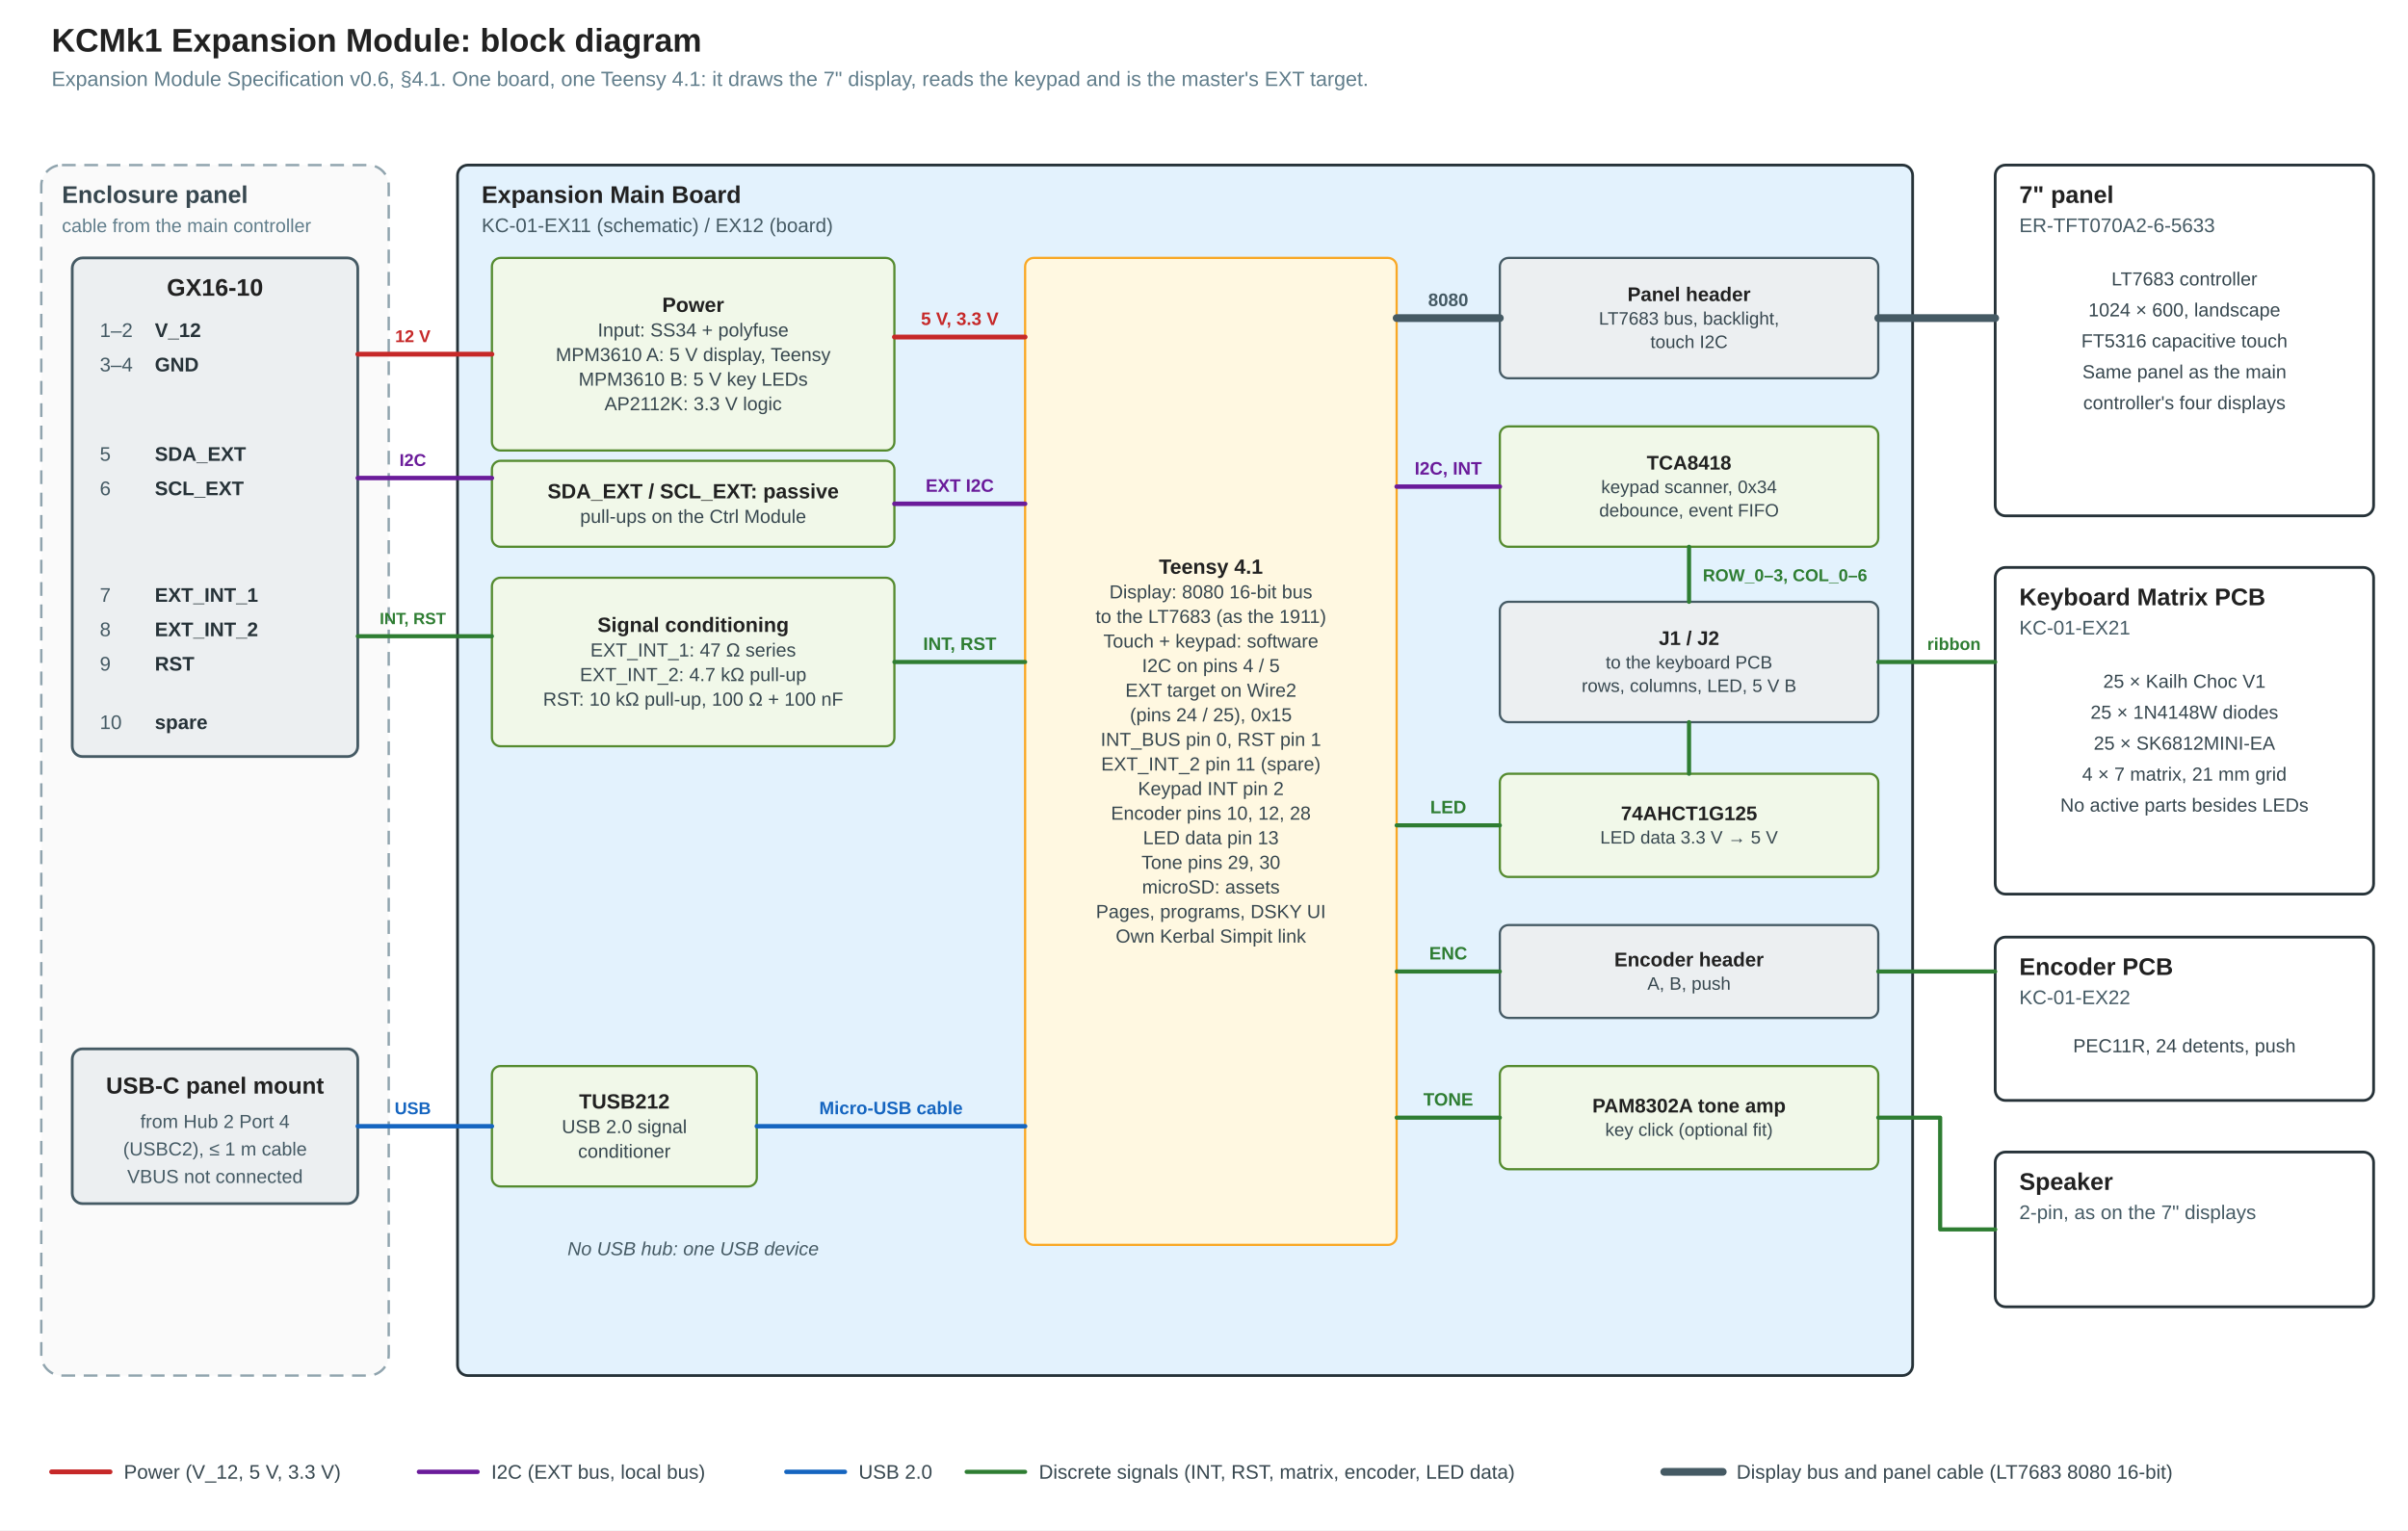
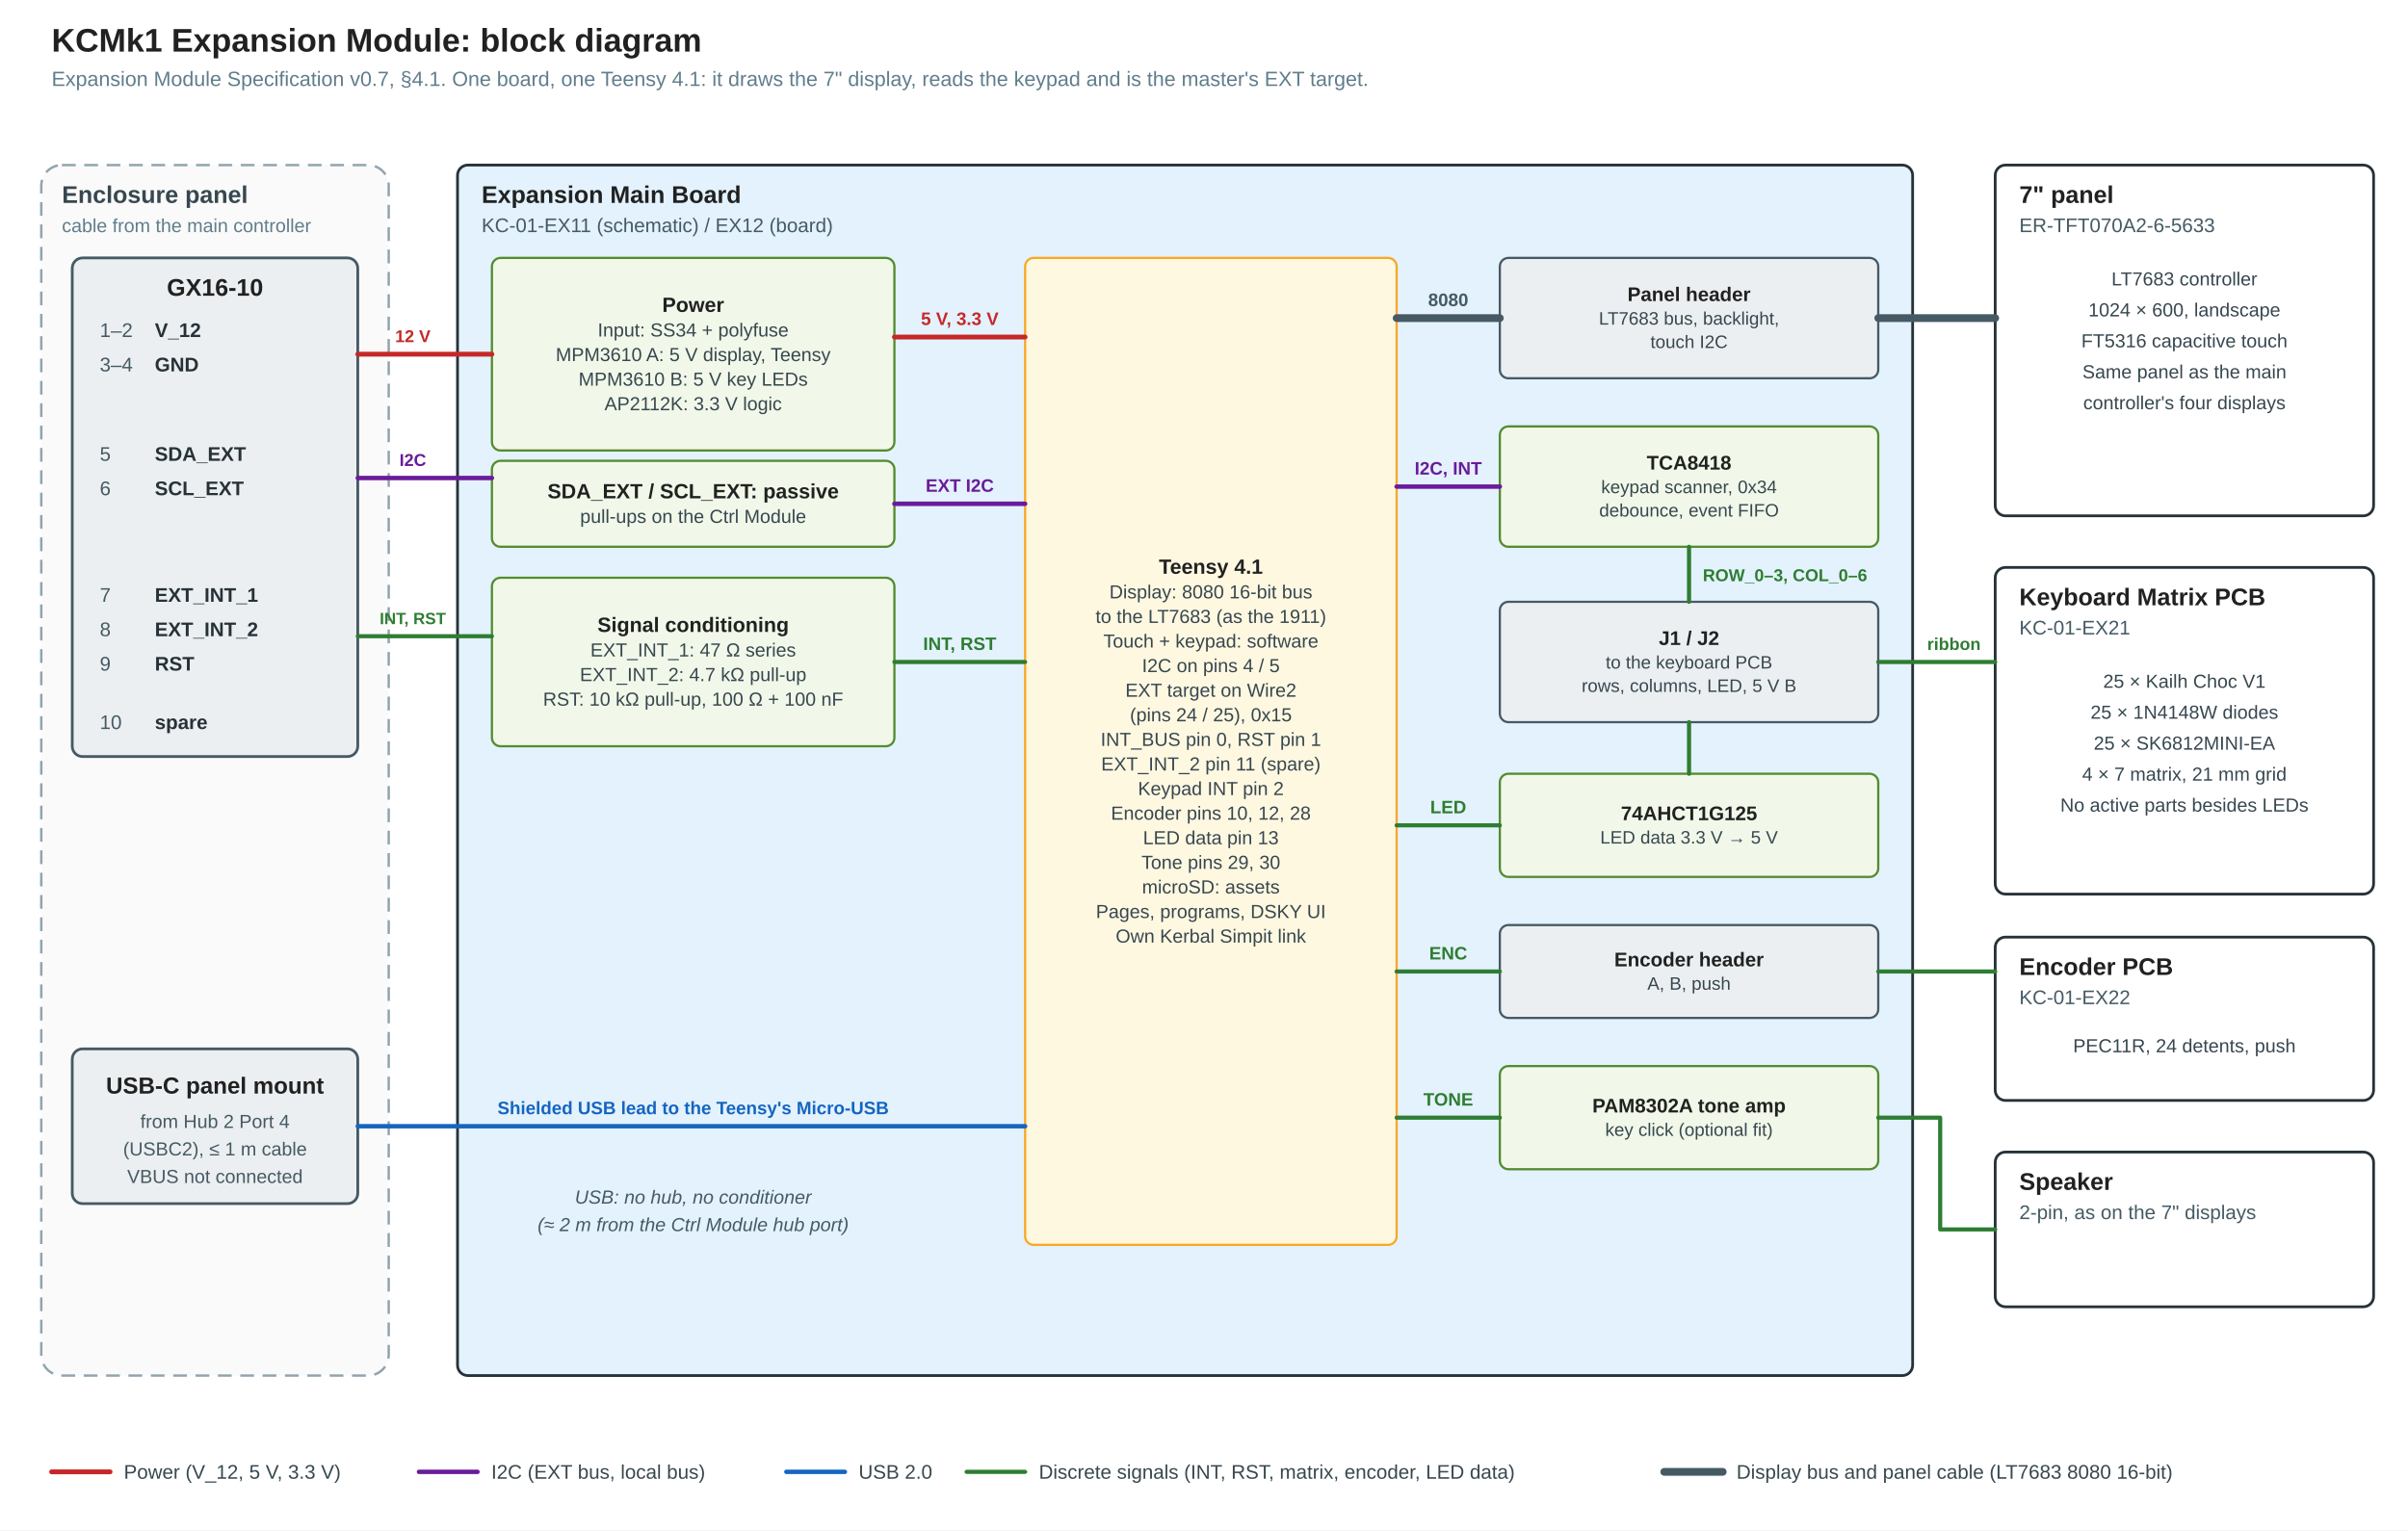
<svg xmlns="http://www.w3.org/2000/svg" width="1400" height="890" viewBox="0 0 1400 890" font-family="Liberation Sans, Arial, Helvetica, sans-serif">
  <rect width="100%" height="100%" fill="#ffffff" />
  <text x="30.0" y="30.0" font-size="19" font-weight="bold" text-anchor="start" fill="#212121">KCMk1 Expansion Module: block diagram</text>
-   <text x="30.0" y="50.0" font-size="12" font-weight="normal" text-anchor="start" fill="#607d8b">Expansion Module Specification v0.6, §4.1. One board, one Teensy 4.1: it draws the 7" display, reads the keypad and is the master's EXT target.</text>
+   <text x="30.0" y="50.0" font-size="12" font-weight="normal" text-anchor="start" fill="#607d8b">Expansion Module Specification v0.7, §4.1. One board, one Teensy 4.1: it draws the 7" display, reads the keypad and is the master's EXT target.</text>
  <rect x="24.0" y="96.0" width="202.0" height="704.0" rx="12" fill="#fafafa" stroke="#90a4ae" stroke-width="1.4" stroke-dasharray="8 5" />
  <text x="36.0" y="118.0" font-size="14" font-weight="bold" text-anchor="start" fill="#37474f">Enclosure panel</text>
  <text x="36.0" y="135.0" font-size="11" font-weight="normal" text-anchor="start" fill="#607d8b">cable from the main controller</text>
  <rect x="42.0" y="150.0" width="166.0" height="290.0" rx="6" fill="#eceff1" stroke="#455a64" stroke-width="1.6" />
  <text x="125.0" y="172.0" font-size="14" font-weight="bold" text-anchor="middle" fill="#212121">GX16-10</text>
  <text x="58.0" y="196.0" font-size="11.5" font-weight="normal" text-anchor="start" fill="#455a64">1–2</text>
  <text x="90.0" y="196.0" font-size="11.5" font-weight="bold" text-anchor="start" fill="#263238">V_12</text>
  <text x="58.0" y="216.0" font-size="11.5" font-weight="normal" text-anchor="start" fill="#455a64">3–4</text>
  <text x="90.0" y="216.0" font-size="11.5" font-weight="bold" text-anchor="start" fill="#263238">GND</text>
  <text x="58.0" y="268.0" font-size="11.5" font-weight="normal" text-anchor="start" fill="#455a64">5</text>
  <text x="90.0" y="268.0" font-size="11.5" font-weight="bold" text-anchor="start" fill="#263238">SDA_EXT</text>
  <text x="58.0" y="288.0" font-size="11.5" font-weight="normal" text-anchor="start" fill="#455a64">6</text>
  <text x="90.0" y="288.0" font-size="11.5" font-weight="bold" text-anchor="start" fill="#263238">SCL_EXT</text>
  <text x="58.0" y="350.0" font-size="11.5" font-weight="normal" text-anchor="start" fill="#455a64">7</text>
  <text x="90.0" y="350.0" font-size="11.5" font-weight="bold" text-anchor="start" fill="#263238">EXT_INT_1</text>
  <text x="58.0" y="370.0" font-size="11.5" font-weight="normal" text-anchor="start" fill="#455a64">8</text>
  <text x="90.0" y="370.0" font-size="11.5" font-weight="bold" text-anchor="start" fill="#263238">EXT_INT_2</text>
  <text x="58.0" y="390.0" font-size="11.5" font-weight="normal" text-anchor="start" fill="#455a64">9</text>
  <text x="90.0" y="390.0" font-size="11.5" font-weight="bold" text-anchor="start" fill="#263238">RST</text>
  <text x="58.0" y="424.0" font-size="11.5" font-weight="normal" text-anchor="start" fill="#455a64">10</text>
  <text x="90.0" y="424.0" font-size="11.5" font-weight="bold" text-anchor="start" fill="#263238">spare</text>
  <rect x="42.0" y="610.0" width="166.0" height="90.0" rx="6" fill="#eceff1" stroke="#455a64" stroke-width="1.6" />
  <text x="125.0" y="636.0" font-size="13.5" font-weight="bold" text-anchor="middle" fill="#212121">USB-C panel mount</text>
  <text x="125.0" y="656.0" font-size="11" font-weight="normal" text-anchor="middle" fill="#455a64">from Hub 2 Port 4</text>
  <text x="125.0" y="672.0" font-size="11" font-weight="normal" text-anchor="middle" fill="#455a64">(USBC2), ≤ 1 m cable</text>
  <text x="125.0" y="688.0" font-size="11" font-weight="normal" text-anchor="middle" fill="#455a64">VBUS not connected</text>
  <rect x="266.0" y="96.0" width="846.0" height="704.0" rx="6" fill="#e3f2fd" stroke="#263238" stroke-width="1.6" />
  <text x="280.0" y="118.0" font-size="14" font-weight="bold" text-anchor="start" fill="#212121">Expansion Main Board</text>
  <text x="280.0" y="135.0" font-size="11.5" font-weight="normal" text-anchor="start" fill="#455a64">KC-01-EX11 (schematic) / EX12 (board)</text>
  <rect x="286.0" y="150.0" width="234.0" height="112.0" rx="5" fill="#f1f8e9" stroke="#558b2f" stroke-width="1.3" />
  <text x="403.0" y="181.4" font-size="12" font-weight="bold" text-anchor="middle" fill="#212121">Power</text>
  <text x="403.0" y="195.7" font-size="11" font-weight="normal" text-anchor="middle" fill="#37474f">Input: SS34 + polyfuse</text>
  <text x="403.0" y="210.0" font-size="11" font-weight="normal" text-anchor="middle" fill="#37474f">MPM3610 A: 5 V display, Teensy</text>
  <text x="403.0" y="224.3" font-size="11" font-weight="normal" text-anchor="middle" fill="#37474f">MPM3610 B: 5 V key LEDs</text>
  <text x="403.0" y="238.6" font-size="11" font-weight="normal" text-anchor="middle" fill="#37474f">AP2112K: 3.3 V logic</text>
  <rect x="286.0" y="268.0" width="234.0" height="50.0" rx="5" fill="#f1f8e9" stroke="#558b2f" stroke-width="1.3" />
  <text x="403.0" y="289.8" font-size="12" font-weight="bold" text-anchor="middle" fill="#212121">SDA_EXT / SCL_EXT: passive</text>
  <text x="403.0" y="304.1" font-size="11" font-weight="normal" text-anchor="middle" fill="#37474f">pull-ups on the Ctrl Module</text>
  <rect x="286.0" y="336.0" width="234.0" height="98.0" rx="5" fill="#f1f8e9" stroke="#558b2f" stroke-width="1.3" />
  <text x="403.0" y="367.5" font-size="12" font-weight="bold" text-anchor="middle" fill="#212121">Signal conditioning</text>
  <text x="403.0" y="381.8" font-size="11" font-weight="normal" text-anchor="middle" fill="#37474f">EXT_INT_1: 47 Ω series</text>
  <text x="403.0" y="396.1" font-size="11" font-weight="normal" text-anchor="middle" fill="#37474f">EXT_INT_2: 4.7 kΩ pull-up</text>
  <text x="403.0" y="410.4" font-size="11" font-weight="normal" text-anchor="middle" fill="#37474f">RST: 10 kΩ pull-up, 100 Ω + 100 nF</text>
-   <rect x="286.0" y="620.0" width="154.0" height="70.0" rx="5" fill="#f1f8e9" stroke="#558b2f" stroke-width="1.3" />
-   <text x="363.0" y="644.7" font-size="12" font-weight="bold" text-anchor="middle" fill="#212121">TUSB212</text>
-   <text x="363.0" y="659.0" font-size="11" font-weight="normal" text-anchor="middle" fill="#37474f">USB 2.0 signal</text>
-   <text x="363.0" y="673.3" font-size="11" font-weight="normal" text-anchor="middle" fill="#37474f">conditioner</text>
-   <text x="403.0" y="730.0" font-size="11" font-weight="normal" text-anchor="middle" fill="#455a64" font-style="italic">No USB hub: one USB device</text>
+   <text x="403.0" y="700.0" font-size="11" font-weight="normal" text-anchor="middle" fill="#455a64" font-style="italic">USB: no hub, no conditioner</text>
+   <text x="403.0" y="716.0" font-size="11" font-weight="normal" text-anchor="middle" fill="#455a64" font-style="italic">(≈ 2 m from the Ctrl Module hub port)</text>
  <rect x="596.0" y="150.0" width="216.0" height="574.0" rx="5" fill="#fff8e1" stroke="#f9a825" stroke-width="1.3" />
  <text x="704.0" y="333.7" font-size="12" font-weight="bold" text-anchor="middle" fill="#212121">Teensy 4.1</text>
  <text x="704.0" y="348.0" font-size="11" font-weight="normal" text-anchor="middle" fill="#37474f">Display: 8080 16-bit bus</text>
  <text x="704.0" y="362.3" font-size="11" font-weight="normal" text-anchor="middle" fill="#37474f">to the LT7683 (as the 1911)</text>
  <text x="704.0" y="376.6" font-size="11" font-weight="normal" text-anchor="middle" fill="#37474f">Touch + keypad: software</text>
  <text x="704.0" y="390.9" font-size="11" font-weight="normal" text-anchor="middle" fill="#37474f">I2C on pins 4 / 5</text>
  <text x="704.0" y="405.2" font-size="11" font-weight="normal" text-anchor="middle" fill="#37474f">EXT target on Wire2</text>
  <text x="704.0" y="419.5" font-size="11" font-weight="normal" text-anchor="middle" fill="#37474f">(pins 24 / 25), 0x15</text>
  <text x="704.0" y="433.8" font-size="11" font-weight="normal" text-anchor="middle" fill="#37474f">INT_BUS pin 0, RST pin 1</text>
  <text x="704.0" y="448.1" font-size="11" font-weight="normal" text-anchor="middle" fill="#37474f">EXT_INT_2 pin 11 (spare)</text>
  <text x="704.0" y="462.4" font-size="11" font-weight="normal" text-anchor="middle" fill="#37474f">Keypad INT pin 2</text>
  <text x="704.0" y="476.7" font-size="11" font-weight="normal" text-anchor="middle" fill="#37474f">Encoder pins 10, 12, 28</text>
  <text x="704.0" y="491.0" font-size="11" font-weight="normal" text-anchor="middle" fill="#37474f">LED data pin 13</text>
  <text x="704.0" y="505.3" font-size="11" font-weight="normal" text-anchor="middle" fill="#37474f">Tone pins 29, 30</text>
  <text x="704.0" y="519.6" font-size="11" font-weight="normal" text-anchor="middle" fill="#37474f">microSD: assets</text>
  <text x="704.0" y="533.9" font-size="11" font-weight="normal" text-anchor="middle" fill="#37474f">Pages, programs, DSKY UI</text>
  <text x="704.0" y="548.2" font-size="11" font-weight="normal" text-anchor="middle" fill="#37474f">Own Kerbal Simpit link</text>
  <rect x="872.0" y="150.0" width="220.0" height="70.0" rx="5" fill="#eceff1" stroke="#455a64" stroke-width="1.3" />
  <text x="982.0" y="175.1" font-size="11.5" font-weight="bold" text-anchor="middle" fill="#212121">Panel header</text>
  <text x="982.0" y="188.8" font-size="10.5" font-weight="normal" text-anchor="middle" fill="#37474f">LT7683 bus, backlight,</text>
  <text x="982.0" y="202.4" font-size="10.5" font-weight="normal" text-anchor="middle" fill="#37474f">touch I2C</text>
  <rect x="872.0" y="248.0" width="220.0" height="70.0" rx="5" fill="#f1f8e9" stroke="#558b2f" stroke-width="1.3" />
  <text x="982.0" y="273.1" font-size="11.5" font-weight="bold" text-anchor="middle" fill="#212121">TCA8418</text>
  <text x="982.0" y="286.8" font-size="10.5" font-weight="normal" text-anchor="middle" fill="#37474f">keypad scanner, 0x34</text>
  <text x="982.0" y="300.4" font-size="10.5" font-weight="normal" text-anchor="middle" fill="#37474f">debounce, event FIFO</text>
  <rect x="872.0" y="350.0" width="220.0" height="70.0" rx="5" fill="#eceff1" stroke="#455a64" stroke-width="1.3" />
  <text x="982.0" y="375.1" font-size="11.5" font-weight="bold" text-anchor="middle" fill="#212121">J1 / J2</text>
  <text x="982.0" y="388.8" font-size="10.5" font-weight="normal" text-anchor="middle" fill="#37474f">to the keyboard PCB</text>
  <text x="982.0" y="402.4" font-size="10.5" font-weight="normal" text-anchor="middle" fill="#37474f">rows, columns, LED, 5 V B</text>
  <rect x="872.0" y="450.0" width="220.0" height="60.0" rx="5" fill="#f1f8e9" stroke="#558b2f" stroke-width="1.3" />
  <text x="982.0" y="477.0" font-size="11.5" font-weight="bold" text-anchor="middle" fill="#212121">74AHCT1G125</text>
  <text x="982.0" y="490.6" font-size="10.5" font-weight="normal" text-anchor="middle" fill="#37474f">LED data 3.3 V → 5 V</text>
  <rect x="872.0" y="538.0" width="220.0" height="54.0" rx="5" fill="#eceff1" stroke="#455a64" stroke-width="1.3" />
  <text x="982.0" y="562.0" font-size="11.5" font-weight="bold" text-anchor="middle" fill="#212121">Encoder header</text>
  <text x="982.0" y="575.6" font-size="10.5" font-weight="normal" text-anchor="middle" fill="#37474f">A, B, push</text>
  <rect x="872.0" y="620.0" width="220.0" height="60.0" rx="5" fill="#f1f8e9" stroke="#558b2f" stroke-width="1.3" />
  <text x="982.0" y="647.0" font-size="11.5" font-weight="bold" text-anchor="middle" fill="#212121">PAM8302A tone amp</text>
  <text x="982.0" y="660.6" font-size="10.5" font-weight="normal" text-anchor="middle" fill="#37474f">key click (optional fit)</text>
  <polyline points="208.0,206.0 286.0,206.0" fill="none" stroke="#c62828" stroke-width="2.8" stroke-linejoin="round" stroke-linecap="round" />
  <text x="240.0" y="199.0" font-size="10" font-weight="bold" text-anchor="middle" fill="#c62828">12 V</text>
  <polyline points="208.0,278.0 286.0,278.0" fill="none" stroke="#6a1b9a" stroke-width="2.6" stroke-linejoin="round" stroke-linecap="round" />
  <text x="240.0" y="271.0" font-size="10" font-weight="bold" text-anchor="middle" fill="#6a1b9a">I2C</text>
  <polyline points="208.0,370.0 286.0,370.0" fill="none" stroke="#2e7d32" stroke-width="2.4" stroke-linejoin="round" stroke-linecap="round" />
  <text x="240.0" y="363.0" font-size="9.5" font-weight="bold" text-anchor="middle" fill="#2e7d32">INT, RST</text>
-   <polyline points="208.0,655.0 286.0,655.0" fill="none" stroke="#1565c0" stroke-width="2.6" stroke-linejoin="round" stroke-linecap="round" />
-   <text x="240.0" y="648.0" font-size="10" font-weight="bold" text-anchor="middle" fill="#1565c0">USB</text>
  <polyline points="520.0,196.0 596.0,196.0" fill="none" stroke="#c62828" stroke-width="2.8" stroke-linejoin="round" stroke-linecap="round" />
  <text x="558.0" y="189.0" font-size="10.5" font-weight="bold" text-anchor="middle" fill="#c62828">5 V, 3.3 V</text>
  <polyline points="520.0,293.0 596.0,293.0" fill="none" stroke="#6a1b9a" stroke-width="2.6" stroke-linejoin="round" stroke-linecap="round" />
  <text x="558.0" y="286.0" font-size="10.5" font-weight="bold" text-anchor="middle" fill="#6a1b9a">EXT I2C</text>
  <polyline points="520.0,385.0 596.0,385.0" fill="none" stroke="#2e7d32" stroke-width="2.4" stroke-linejoin="round" stroke-linecap="round" />
  <text x="558.0" y="378.0" font-size="10.5" font-weight="bold" text-anchor="middle" fill="#2e7d32">INT, RST</text>
-   <polyline points="440.0,655.0 596.0,655.0" fill="none" stroke="#1565c0" stroke-width="2.6" stroke-linejoin="round" stroke-linecap="round" />
-   <text x="518.0" y="648.0" font-size="10.5" font-weight="bold" text-anchor="middle" fill="#1565c0">Micro-USB cable</text>
+   <polyline points="208.0,655.0 596.0,655.0" fill="none" stroke="#1565c0" stroke-width="2.6" stroke-linejoin="round" stroke-linecap="round" />
+   <text x="403.0" y="648.0" font-size="10.5" font-weight="bold" text-anchor="middle" fill="#1565c0">Shielded USB lead to the Teensy's Micro-USB</text>
  <polyline points="812.0,185.0 872.0,185.0" fill="none" stroke="#455a64" stroke-width="4.5" stroke-linejoin="round" stroke-linecap="round" />
  <text x="842.0" y="178.0" font-size="10.5" font-weight="bold" text-anchor="middle" fill="#455a64">8080</text>
  <polyline points="812.0,283.0 872.0,283.0" fill="none" stroke="#6a1b9a" stroke-width="2.6" stroke-linejoin="round" stroke-linecap="round" />
  <text x="842.0" y="276.0" font-size="10.5" font-weight="bold" text-anchor="middle" fill="#6a1b9a">I2C, INT</text>
  <polyline points="982.0,318.0 982.0,350.0" fill="none" stroke="#2e7d32" stroke-width="2.4" stroke-linejoin="round" stroke-linecap="round" />
  <text x="990.0" y="338.0" font-size="10" font-weight="bold" text-anchor="start" fill="#2e7d32">ROW_0–3, COL_0–6</text>
  <polyline points="812.0,480.0 872.0,480.0" fill="none" stroke="#2e7d32" stroke-width="2.4" stroke-linejoin="round" stroke-linecap="round" />
  <text x="842.0" y="473.0" font-size="10.5" font-weight="bold" text-anchor="middle" fill="#2e7d32">LED</text>
  <polyline points="982.0,450.0 982.0,420.0" fill="none" stroke="#2e7d32" stroke-width="2.4" stroke-linejoin="round" stroke-linecap="round" />
  <polyline points="812.0,565.0 872.0,565.0" fill="none" stroke="#2e7d32" stroke-width="2.4" stroke-linejoin="round" stroke-linecap="round" />
  <text x="842.0" y="558.0" font-size="10.5" font-weight="bold" text-anchor="middle" fill="#2e7d32">ENC</text>
  <polyline points="812.0,650.0 872.0,650.0" fill="none" stroke="#2e7d32" stroke-width="2.4" stroke-linejoin="round" stroke-linecap="round" />
  <text x="842.0" y="643.0" font-size="10.5" font-weight="bold" text-anchor="middle" fill="#2e7d32">TONE</text>
  <rect x="1160.0" y="96.0" width="220.0" height="204.0" rx="6" fill="#ffffff" stroke="#263238" stroke-width="1.6" />
  <text x="1174.0" y="118.0" font-size="14" font-weight="bold" text-anchor="start" fill="#212121">7" panel</text>
  <text x="1174.0" y="135.0" font-size="11.5" font-weight="normal" text-anchor="start" fill="#455a64">ER-TFT070A2-6-5633</text>
  <text x="1270.0" y="166.0" font-size="11" font-weight="normal" text-anchor="middle" fill="#37474f">LT7683 controller</text>
  <text x="1270.0" y="184.0" font-size="11" font-weight="normal" text-anchor="middle" fill="#37474f">1024 × 600, landscape</text>
  <text x="1270.0" y="202.0" font-size="11" font-weight="normal" text-anchor="middle" fill="#37474f">FT5316 capacitive touch</text>
  <text x="1270.0" y="220.0" font-size="11" font-weight="normal" text-anchor="middle" fill="#37474f">Same panel as the main</text>
  <text x="1270.0" y="238.0" font-size="11" font-weight="normal" text-anchor="middle" fill="#37474f">controller's four displays</text>
  <polyline points="1092.0,185.0 1160.0,185.0" fill="none" stroke="#455a64" stroke-width="4.5" stroke-linejoin="round" stroke-linecap="round" />
  <rect x="1160.0" y="330.0" width="220.0" height="190.0" rx="6" fill="#ffffff" stroke="#263238" stroke-width="1.6" />
  <text x="1174.0" y="352.0" font-size="14" font-weight="bold" text-anchor="start" fill="#212121">Keyboard Matrix PCB</text>
  <text x="1174.0" y="369.0" font-size="11.5" font-weight="normal" text-anchor="start" fill="#455a64">KC-01-EX21</text>
  <text x="1270.0" y="400.0" font-size="11" font-weight="normal" text-anchor="middle" fill="#37474f">25 × Kailh Choc V1</text>
  <text x="1270.0" y="418.0" font-size="11" font-weight="normal" text-anchor="middle" fill="#37474f">25 × 1N4148W diodes</text>
  <text x="1270.0" y="436.0" font-size="11" font-weight="normal" text-anchor="middle" fill="#37474f">25 × SK6812MINI-EA</text>
  <text x="1270.0" y="454.0" font-size="11" font-weight="normal" text-anchor="middle" fill="#37474f">4 × 7 matrix, 21 mm grid</text>
  <text x="1270.0" y="472.0" font-size="11" font-weight="normal" text-anchor="middle" fill="#37474f">No active parts besides LEDs</text>
  <polyline points="1092.0,385.0 1160.0,385.0" fill="none" stroke="#2e7d32" stroke-width="2.4" stroke-linejoin="round" stroke-linecap="round" />
  <text x="1136.0" y="378.0" font-size="10" font-weight="bold" text-anchor="middle" fill="#2e7d32">ribbon</text>
  <rect x="1160.0" y="545.0" width="220.0" height="95.0" rx="6" fill="#ffffff" stroke="#263238" stroke-width="1.6" />
  <text x="1174.0" y="567.0" font-size="14" font-weight="bold" text-anchor="start" fill="#212121">Encoder PCB</text>
  <text x="1174.0" y="584.0" font-size="11.5" font-weight="normal" text-anchor="start" fill="#455a64">KC-01-EX22</text>
  <text x="1270.0" y="612.0" font-size="11" font-weight="normal" text-anchor="middle" fill="#37474f">PEC11R, 24 detents, push</text>
  <polyline points="1092.0,565.0 1160.0,565.0" fill="none" stroke="#2e7d32" stroke-width="2.4" stroke-linejoin="round" stroke-linecap="round" />
  <rect x="1160.0" y="670.0" width="220.0" height="90.0" rx="6" fill="#ffffff" stroke="#263238" stroke-width="1.6" />
  <text x="1174.0" y="692.0" font-size="14" font-weight="bold" text-anchor="start" fill="#212121">Speaker</text>
  <text x="1174.0" y="709.0" font-size="11.5" font-weight="normal" text-anchor="start" fill="#455a64">2-pin, as on the 7" displays</text>
  <polyline points="1092.0,650.0 1128.0,650.0 1128.0,715.0 1160.0,715.0" fill="none" stroke="#2e7d32" stroke-width="2.4" stroke-linejoin="round" stroke-linecap="round" />
  <polyline points="30.0,856.0 64.0,856.0" fill="none" stroke="#c62828" stroke-width="2.8" stroke-linejoin="round" stroke-linecap="round" />
  <text x="72.0" y="860.0" font-size="11.5" font-weight="normal" text-anchor="start" fill="#37474f">Power (V_12, 5 V, 3.3 V)</text>
  <polyline points="243.6,856.0 277.6,856.0" fill="none" stroke="#6a1b9a" stroke-width="2.6" stroke-linejoin="round" stroke-linecap="round" />
  <text x="285.6" y="860.0" font-size="11.5" font-weight="normal" text-anchor="start" fill="#37474f">I2C (EXT bus, local bus)</text>
  <polyline points="457.2,856.0 491.2,856.0" fill="none" stroke="#1565c0" stroke-width="2.6" stroke-linejoin="round" stroke-linecap="round" />
  <text x="499.2" y="860.0" font-size="11.5" font-weight="normal" text-anchor="start" fill="#37474f">USB 2.0</text>
  <polyline points="562.0,856.0 596.0,856.0" fill="none" stroke="#2e7d32" stroke-width="2.4" stroke-linejoin="round" stroke-linecap="round" />
  <text x="604.0" y="860.0" font-size="11.5" font-weight="normal" text-anchor="start" fill="#37474f">Discrete signals (INT, RST, matrix, encoder, LED data)</text>
  <polyline points="967.6,856.0 1001.6,856.0" fill="none" stroke="#455a64" stroke-width="4.5" stroke-linejoin="round" stroke-linecap="round" />
  <text x="1009.6" y="860.0" font-size="11.5" font-weight="normal" text-anchor="start" fill="#37474f">Display bus and panel cable (LT7683 8080 16-bit)</text>
</svg>
